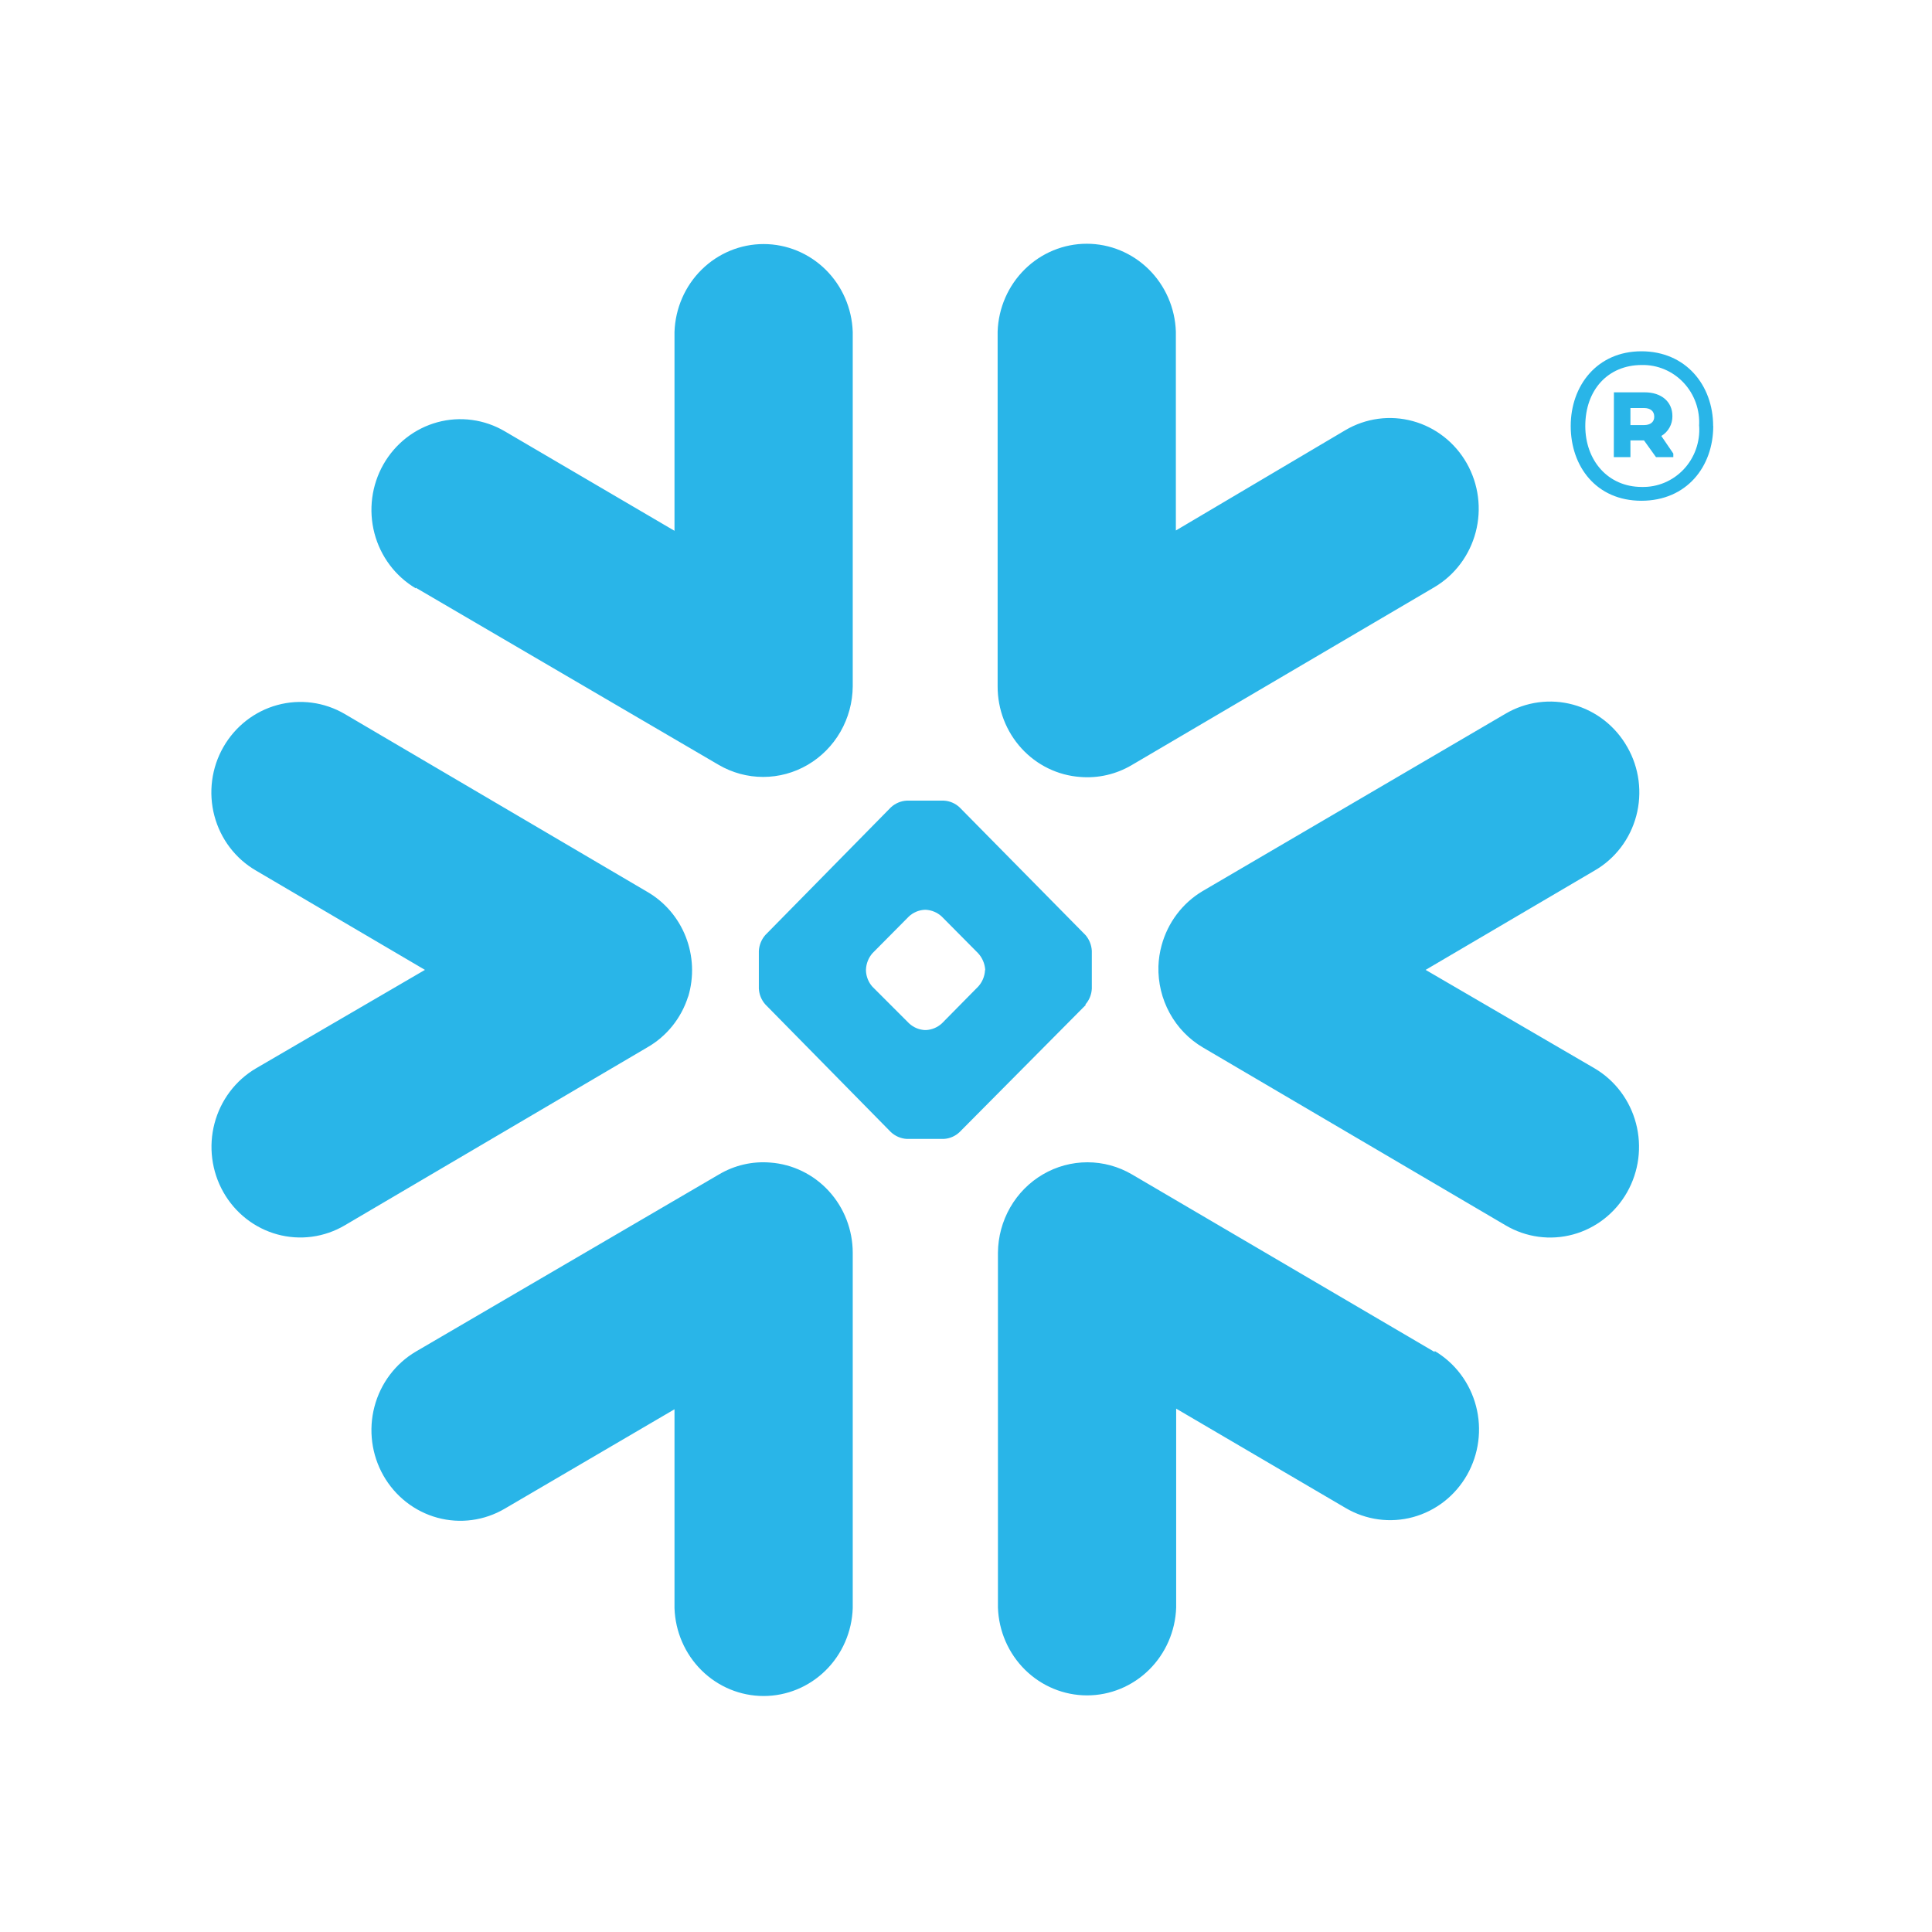
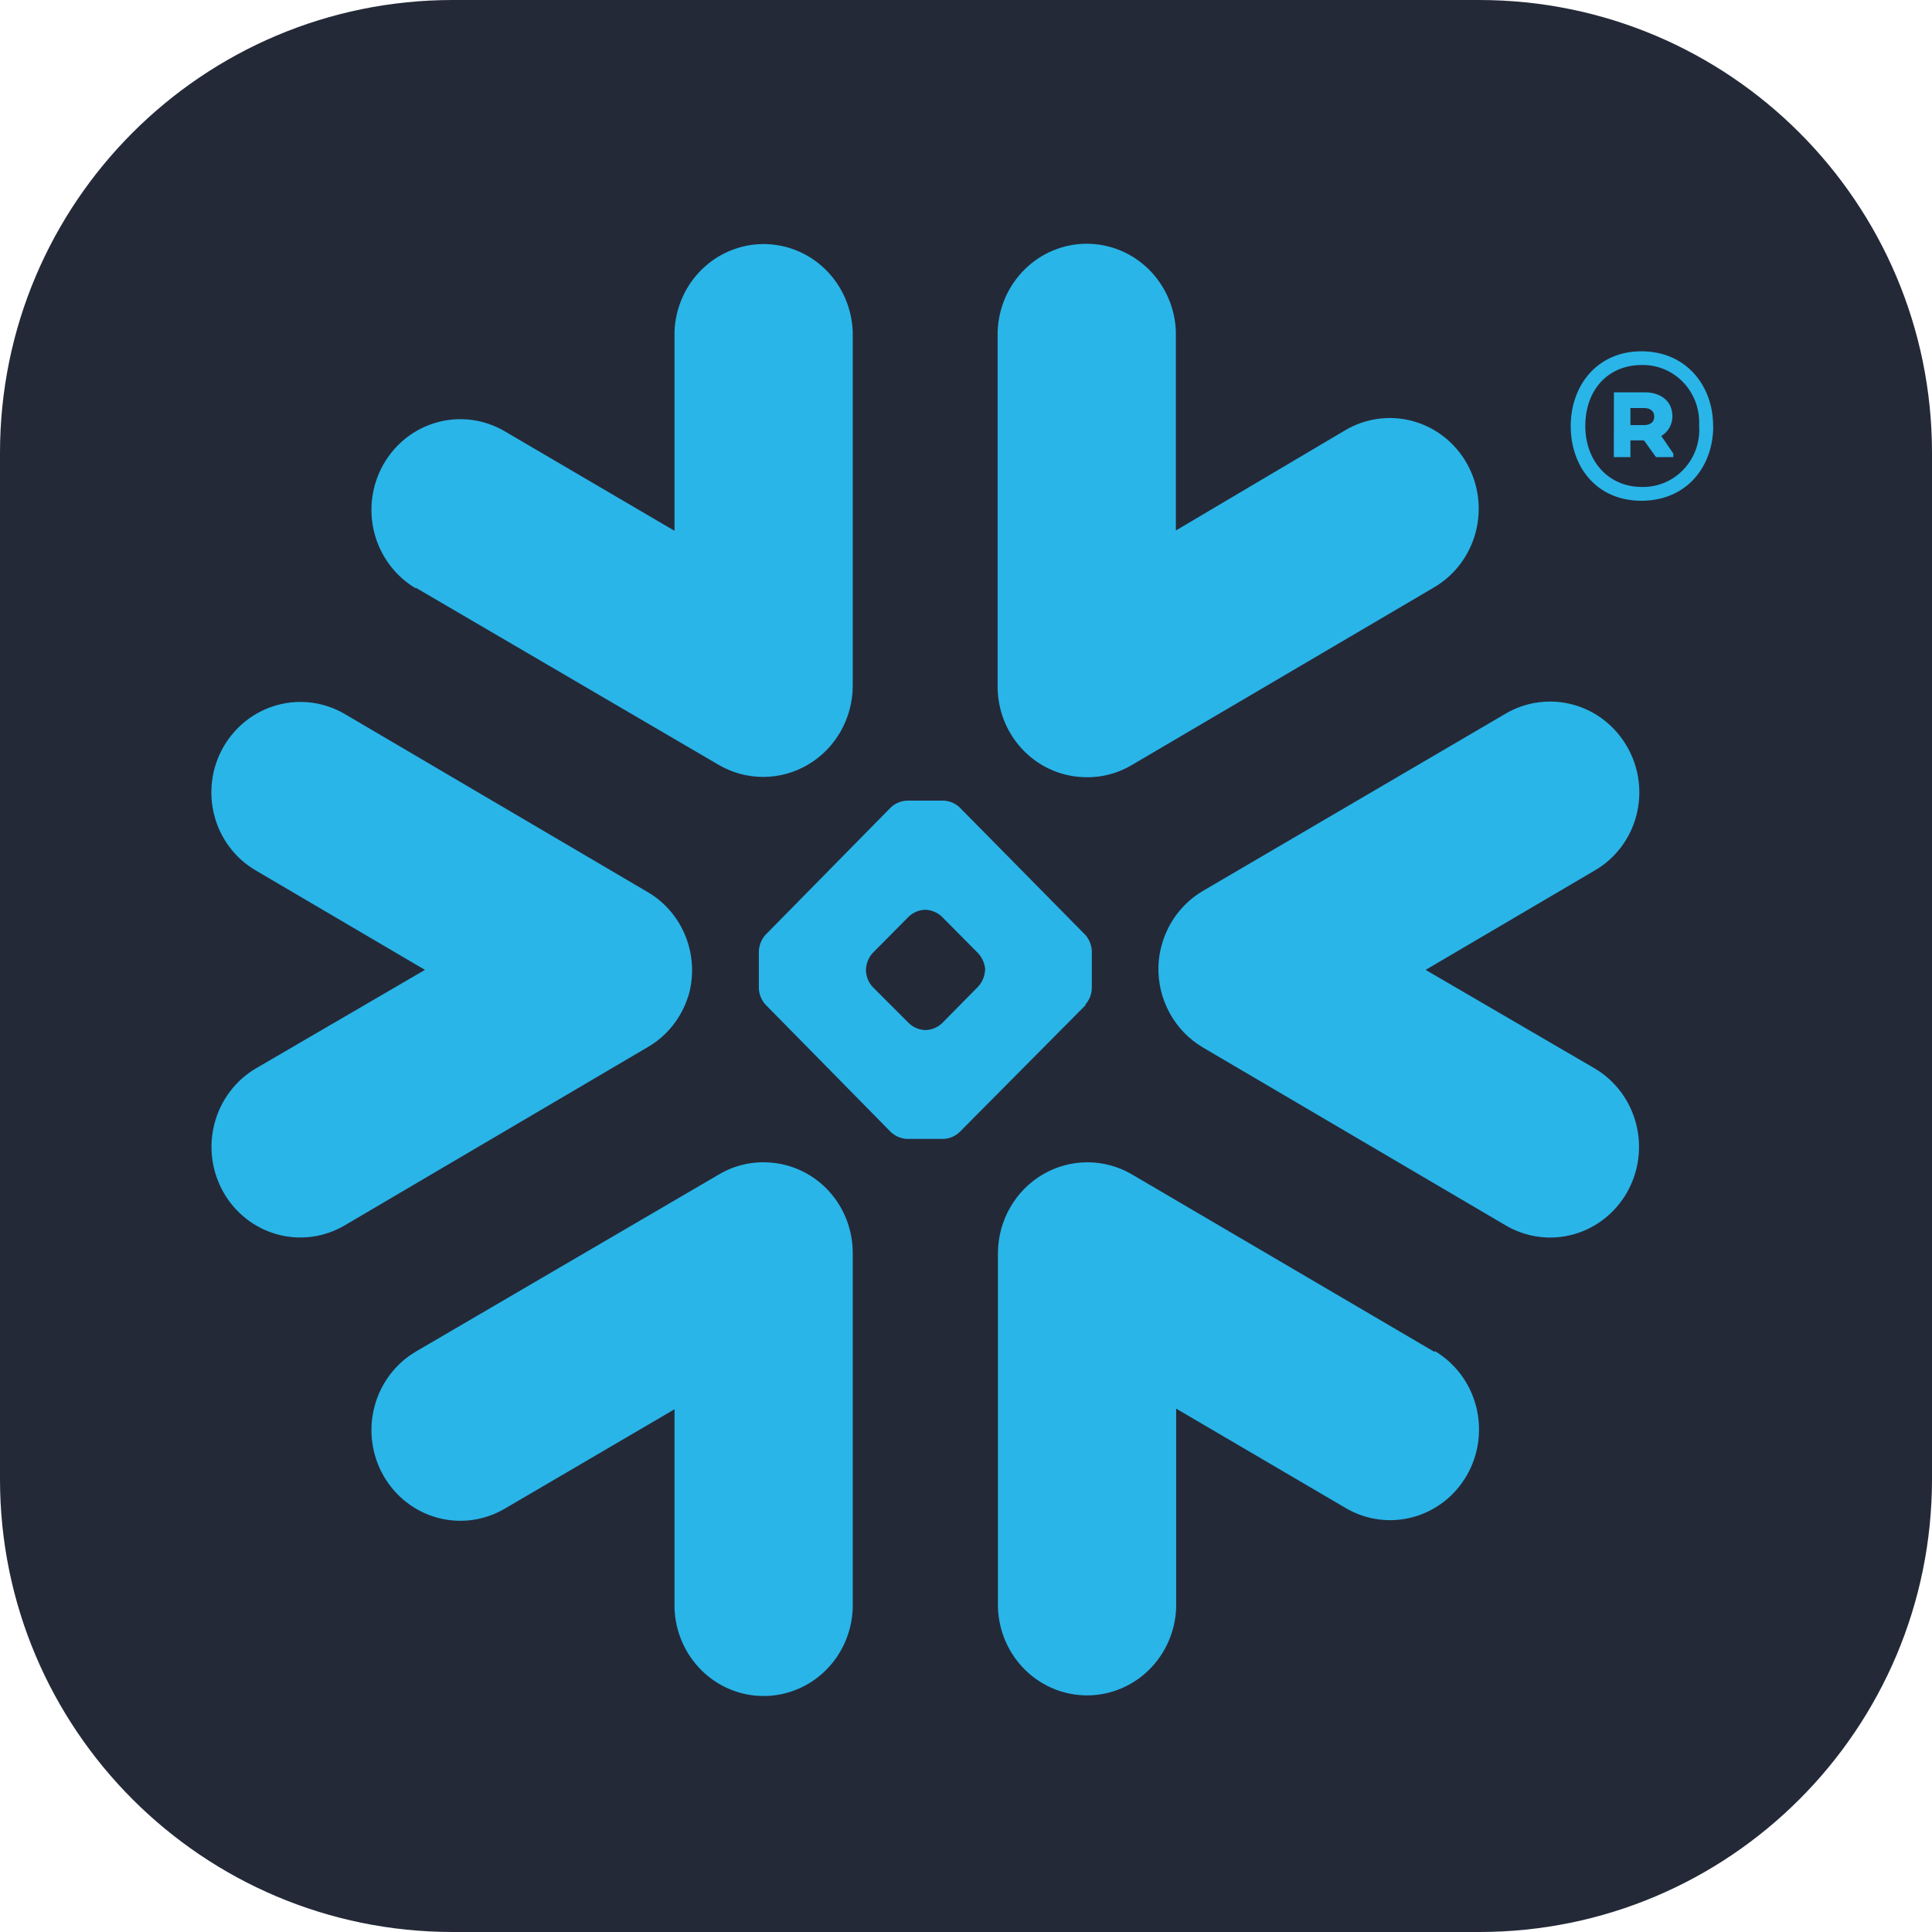
<svg xmlns="http://www.w3.org/2000/svg" width="256" height="256" fill="none" viewBox="0 0 256 256" id="snowflake">
  <style>
#snowflake {
    rect {fill: #242938}
- 
    @media (prefers-color-scheme: light) {
        rect {fill: #F4F2ED}
    }
}
</style>
-   <path d="M196 0H60C26.863 0 0 26.863 0 60V196C0 229.137 26.863 256 60 256H196C229.137 256 256 229.137 256 196V60C256 26.863 229.137 0 196 0Z" />
+   <rect width="256" height="256" fill="#242938" rx="60" />
  <path fill="#29B5E8" d="M211.296 115.352L188.902 128.514L211.296 141.565C212.635 142.354 213.809 143.405 214.75 144.657C215.691 145.909 216.381 147.338 216.78 148.862C217.18 150.387 217.281 151.976 217.079 153.54C216.876 155.104 216.373 156.612 215.599 157.978C214.825 159.344 213.795 160.541 212.567 161.501C211.34 162.461 209.939 163.165 208.445 163.573C206.95 163.98 205.392 164.084 203.859 163.877C202.325 163.67 200.847 163.157 199.508 162.368L159.384 138.791C157.545 137.706 156.027 136.134 154.991 134.242C153.955 132.351 153.439 130.209 153.497 128.042C153.528 127.104 153.67 126.173 153.918 125.269C154.739 122.237 156.692 119.653 159.357 118.071L199.48 94.577C200.825 93.784 202.311 93.269 203.851 93.063C205.391 92.856 206.956 92.961 208.456 93.372C209.957 93.783 211.363 94.492 212.594 95.457C213.826 96.423 214.858 97.627 215.633 99.001C216.411 100.362 216.916 101.868 217.119 103.43C217.322 104.992 217.219 106.58 216.816 108.101C216.412 109.623 215.716 111.047 214.769 112.292C213.821 113.536 212.641 114.577 211.296 115.352ZM190.099 179.149L149.989 155.614C148.194 154.563 146.161 154.01 144.092 154.009C142.023 154.008 139.99 154.56 138.195 155.609C136.399 156.657 134.904 158.167 133.858 159.988C132.812 161.809 132.251 163.877 132.232 165.988V213.003C132.336 216.127 133.625 219.088 135.828 221.26C138.032 223.432 140.976 224.647 144.04 224.647C147.104 224.647 150.049 223.432 152.252 221.26C154.455 219.088 155.745 216.127 155.849 213.003V186.652L178.297 199.814C179.636 200.604 181.115 201.118 182.648 201.326C184.182 201.533 185.741 201.431 187.236 201.024C188.731 200.617 190.132 199.913 191.361 198.954C192.589 197.994 193.62 196.797 194.395 195.431C195.17 194.065 195.674 192.557 195.877 190.993C196.081 189.428 195.98 187.838 195.581 186.313C195.182 184.789 194.493 183.359 193.552 182.106C192.611 180.853 191.438 179.801 190.099 179.011V179.149ZM143.87 133.16L127.146 150.011C126.574 150.553 125.833 150.873 125.053 150.912H120.144C119.366 150.865 118.627 150.546 118.05 150.011L101.422 133.105C100.901 132.526 100.594 131.781 100.551 130.996V126.004C100.596 125.216 100.903 124.467 101.422 123.882L118.05 106.975C118.628 106.444 119.367 106.131 120.144 106.088H125.053C125.831 106.125 126.572 106.439 127.146 106.975L143.816 123.882C144.33 124.469 144.632 125.217 144.672 126.004V130.996C144.635 131.779 144.332 132.524 143.816 133.105L143.87 133.16ZM130.546 128.472C130.481 127.664 130.151 126.901 129.607 126.309L124.781 121.441C124.202 120.91 123.463 120.597 122.687 120.553H122.51C121.737 120.594 121.002 120.908 120.43 121.441L115.603 126.309C115.085 126.904 114.782 127.663 114.746 128.458V128.639C114.781 129.422 115.084 130.168 115.603 130.747L120.457 135.601C121.03 136.132 121.764 136.445 122.537 136.489H122.714C123.491 136.445 124.229 136.132 124.808 135.601L129.635 130.705C130.156 130.126 130.468 129.382 130.518 128.597L130.546 128.472ZM55.098 77.878L95.222 101.345C97.018 102.395 99.053 102.947 101.123 102.947C103.194 102.947 105.228 102.395 107.025 101.344C108.821 100.294 110.317 98.783 111.364 96.961C112.411 95.139 112.972 93.069 112.992 90.957V43.983C112.888 40.859 111.599 37.898 109.396 35.726C107.192 33.554 104.248 32.339 101.184 32.339C98.119 32.339 95.175 33.554 92.972 35.726C90.769 37.898 89.479 40.859 89.375 43.983V70.334L66.9 57.158C65.561 56.368 64.082 55.854 62.548 55.647C61.014 55.439 59.456 55.542 57.961 55.949C56.466 56.356 55.064 57.059 53.836 58.018C52.608 58.978 51.576 60.175 50.801 61.541C50.026 62.907 49.523 64.415 49.319 65.98C49.116 67.544 49.217 69.134 49.616 70.659C50.015 72.184 50.704 73.613 51.645 74.866C52.585 76.119 53.759 77.171 55.098 77.962V77.878ZM143.15 102.953C145.519 103.145 147.889 102.598 149.948 101.386L190.058 77.809C191.397 77.019 192.571 75.967 193.511 74.714C194.452 73.461 195.141 72.031 195.54 70.506C195.939 68.981 196.04 67.391 195.836 65.827C195.633 64.263 195.129 62.754 194.354 61.388C193.58 60.022 192.548 58.825 191.32 57.866C190.092 56.906 188.69 56.203 187.195 55.796C184.176 54.974 180.961 55.409 178.256 57.006L155.808 70.292V43.941C155.704 40.817 154.415 37.857 152.211 35.684C150.008 33.512 147.064 32.298 143.999 32.298C140.935 32.298 137.991 33.512 135.788 35.684C133.584 37.857 132.295 40.817 132.191 43.941V90.957C132.187 94.001 133.317 96.933 135.351 99.16C137.385 101.387 140.173 102.743 143.15 102.953ZM102.074 154.047C99.705 153.85 97.333 154.397 95.276 155.614L55.098 179.094C52.394 180.69 50.421 183.317 49.616 186.397C48.81 189.476 49.236 192.756 50.801 195.515C52.367 198.273 54.942 200.285 57.961 201.107C60.98 201.929 64.195 201.494 66.9 199.897L89.375 186.736V213.087C89.479 216.21 90.769 219.171 92.972 221.343C95.175 223.516 98.119 224.73 101.184 224.73C104.248 224.73 107.192 223.516 109.396 221.343C111.599 219.171 112.888 216.21 112.992 213.087V165.988C112.986 162.959 111.857 160.045 109.832 157.83C107.807 155.615 105.036 154.264 102.074 154.047ZM91.197 132.037C91.972 129.439 91.855 126.649 90.866 124.128C89.877 121.606 88.076 119.504 85.758 118.168L45.675 94.604C42.968 93.023 39.758 92.597 36.745 93.421C33.731 94.245 31.16 96.251 29.591 99.001C28.814 100.362 28.309 101.867 28.107 103.428C27.904 104.989 28.006 106.576 28.408 108.097C28.81 109.617 29.504 111.042 30.449 112.287C31.394 113.532 32.572 114.574 33.914 115.352L56.308 128.514L33.914 141.565C32.575 142.352 31.401 143.401 30.46 144.652C29.518 145.902 28.827 147.33 28.426 148.853C28.025 150.375 27.922 151.964 28.123 153.527C28.324 155.091 28.825 156.599 29.598 157.965C30.37 159.331 31.398 160.528 32.624 161.489C33.85 162.449 35.249 163.154 36.742 163.563C38.236 163.972 39.793 164.077 41.325 163.872C42.858 163.667 44.336 163.156 45.675 162.368L85.758 138.791C88.34 137.321 90.278 134.907 91.183 132.037H91.197ZM217.849 54.066H216.041V56.326H217.836C218.665 56.326 219.196 55.938 219.196 55.217C219.196 54.495 218.706 54.066 217.836 54.066H217.849ZM213.852 51.985H217.931C220.134 51.985 221.602 53.219 221.602 55.133C221.609 55.666 221.477 56.191 221.219 56.654C220.961 57.117 220.586 57.502 220.134 57.769L221.724 60.099V60.57H219.427L217.836 58.351H216.041V60.57H213.838L213.852 51.985ZM225.137 56.451C225.203 55.401 225.055 54.349 224.702 53.36C224.348 52.372 223.798 51.469 223.084 50.709C222.371 49.949 221.511 49.348 220.558 48.945C219.606 48.541 218.582 48.344 217.55 48.365C213.05 48.365 210.059 51.68 210.059 56.451C210.059 61 213.05 64.523 217.55 64.523C218.582 64.548 219.608 64.354 220.562 63.953C221.516 63.552 222.378 62.953 223.093 62.194C223.808 61.434 224.36 60.532 224.714 59.543C225.068 58.554 225.217 57.501 225.151 56.451H225.137ZM227.014 56.451C227.014 61.846 223.478 66.353 217.496 66.353C211.513 66.353 208.128 61.804 208.128 56.451C208.128 51.097 211.622 46.548 217.496 46.548C223.37 46.548 227 51.042 227 56.451H227.014Z" />
</svg>
